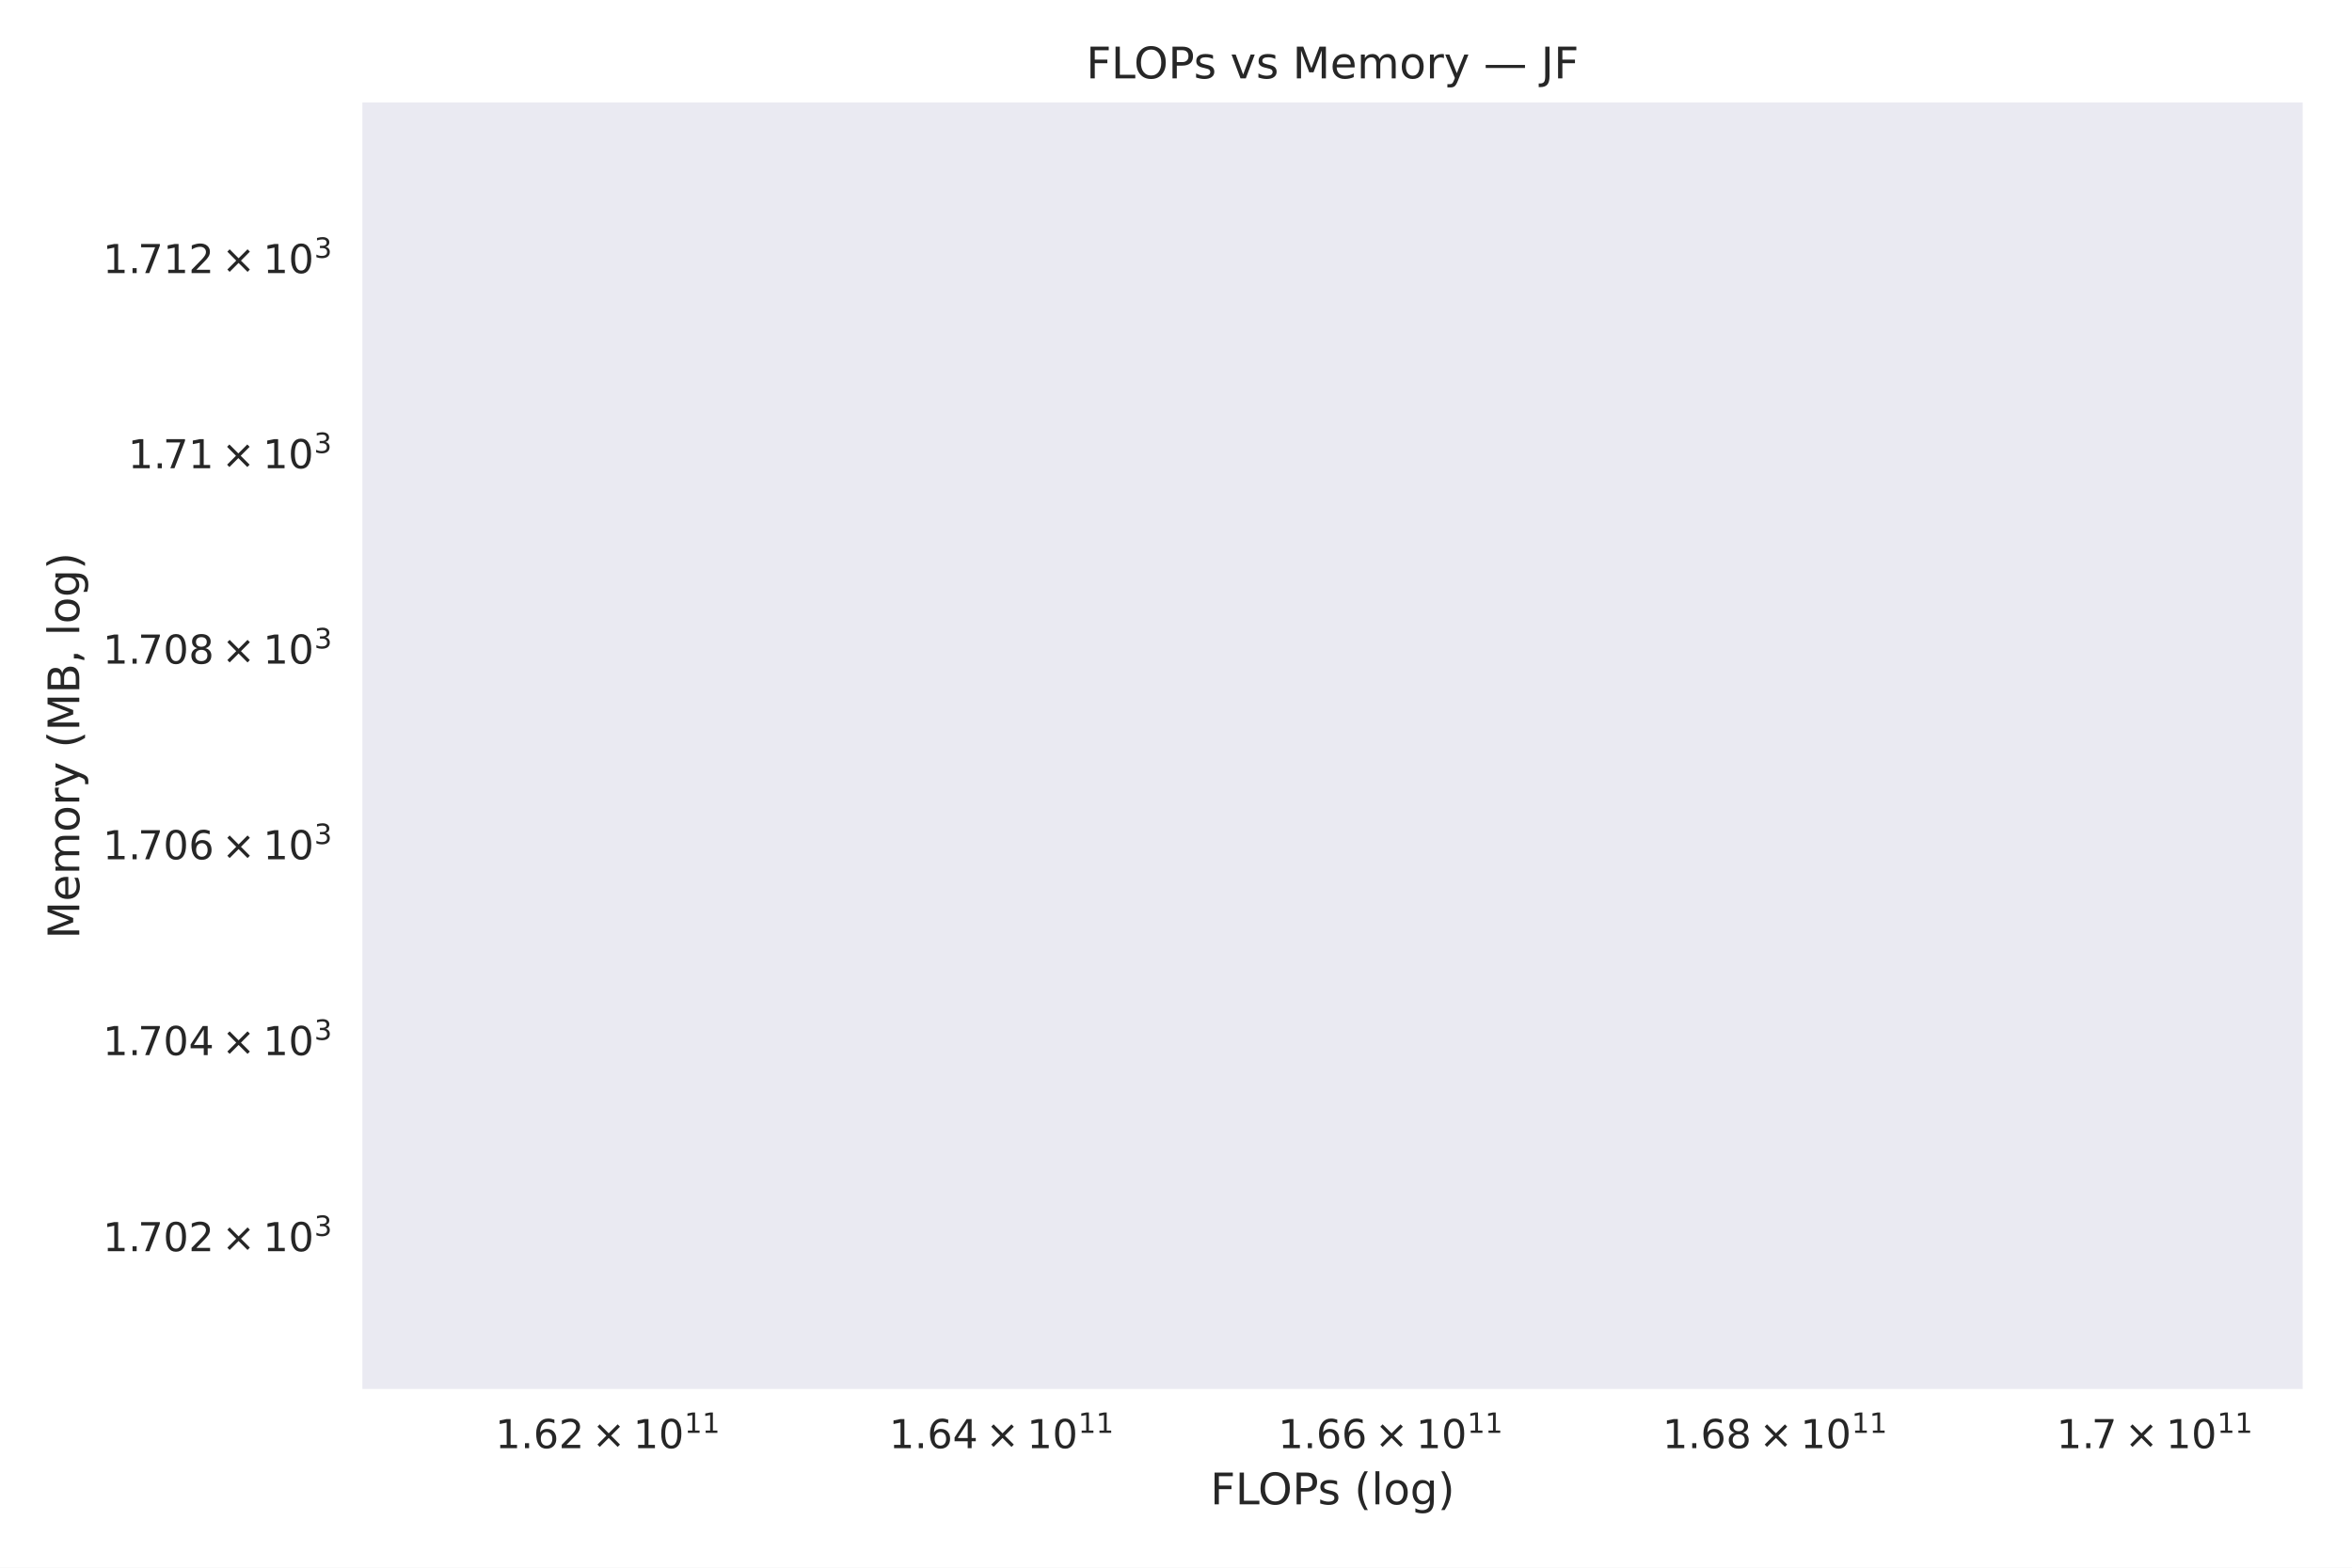
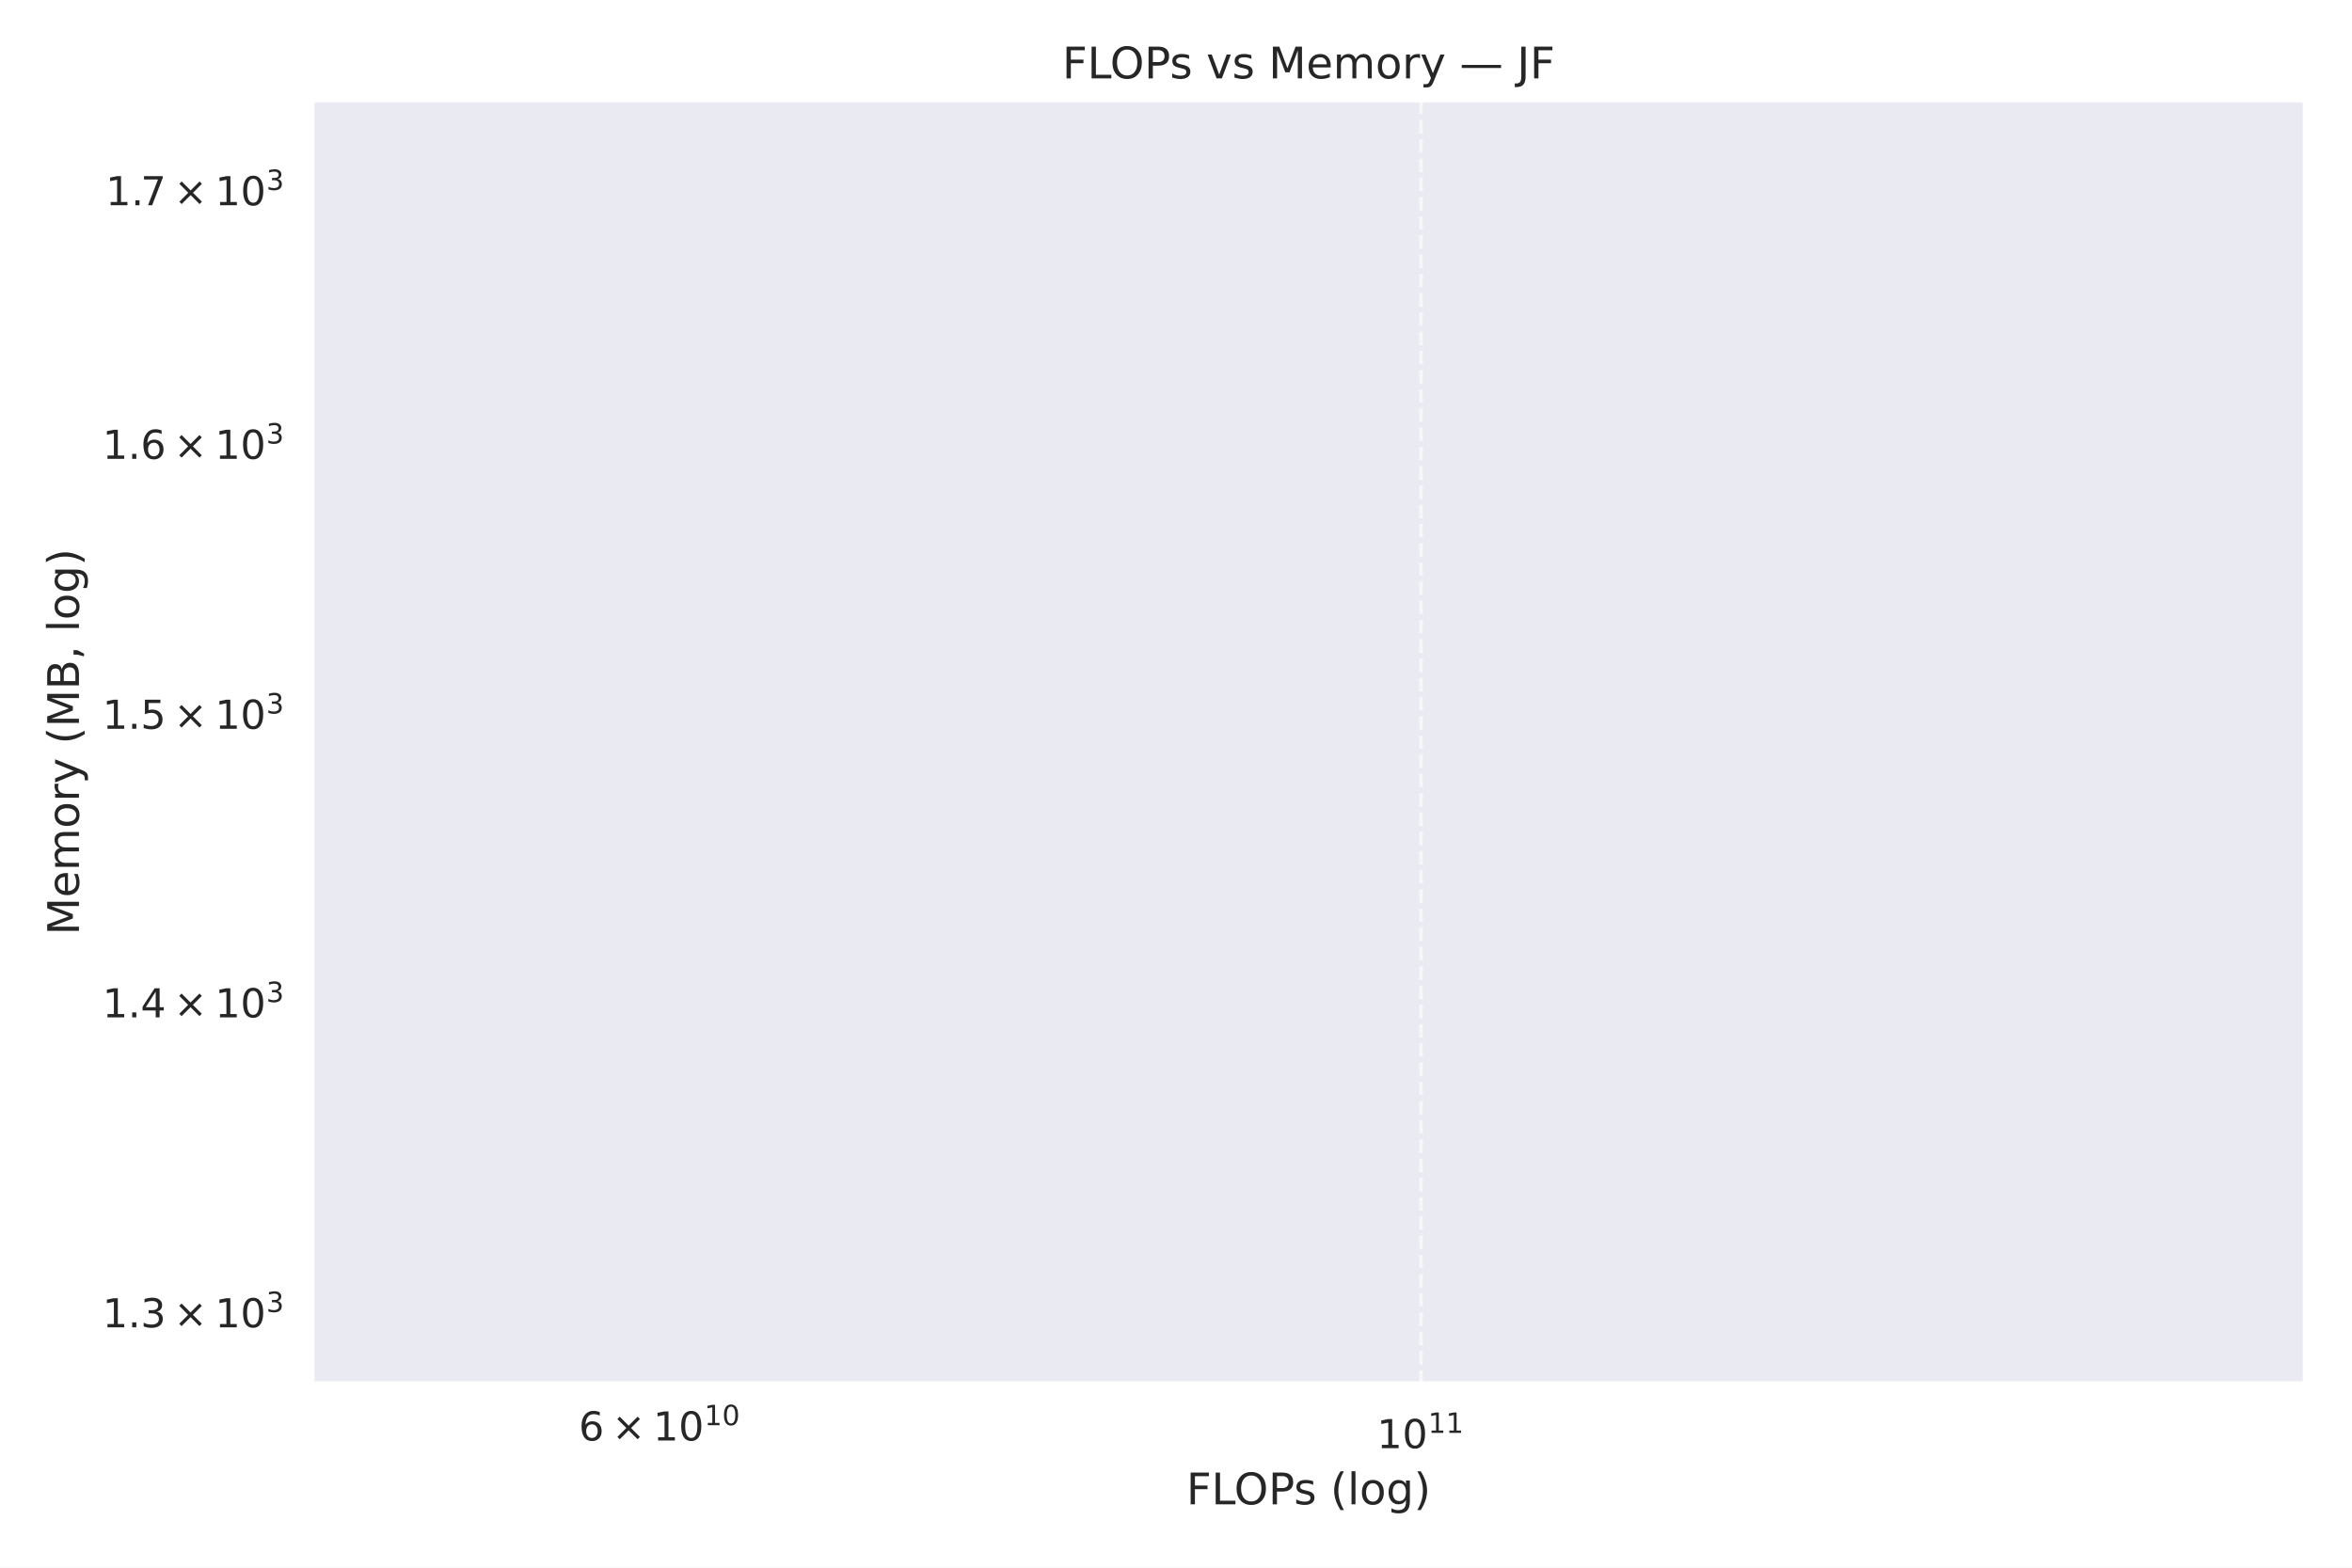
<svg xmlns="http://www.w3.org/2000/svg" xmlns:xlink="http://www.w3.org/1999/xlink" width="648pt" height="432pt" viewBox="0 0 648 432" version="1.1">
  <defs>
    <style type="text/css">*{stroke-linejoin: round; stroke-linecap: butt}</style>
  </defs>
  <g id="figure_1">
    <g id="patch_1">
      <path d="M 0 432  L 648 432  L 648 0  L 0 0  z " style="fill: #ffffff" />
    </g>
    <g id="axes_1">
      <g id="patch_2">
-         <path d="M 99.212 383.376  L 635.04 383.376  L 635.04 27.6  L 99.212 27.6  z " style="fill: #eaeaf2" />
+         <path d="M 86.026 381.276  L 635.04 381.276  L 635.04 27.6  L 86.026 27.6  z " style="fill: #eaeaf2" />
      </g>
      <g id="matplotlib.axis_1">
        <g id="xtick_1">
+           <g id="line2d_1">
+             <path d="M 391.506 381.276  L 391.506 27.6  " clip-path="url(#p2bf4496bd5)" style="fill: none; stroke-dasharray: 3.7,1.6; stroke-dashoffset: 0; stroke: #ffffff; stroke-opacity: 0.6" />
+           </g>
          <g id="text_1">
-             <g style="fill: #262626" transform="translate(136.4613 399.1343) scale(0.11 -0.11)">
+             <g style="fill: #262626" transform="translate(379.351 399.1343) scale(0.11 -0.11)">
              <defs>
                <path id="DejaVuSans-31" d="M 794 531  L 1825 531  L 1825 4091  L 703 3866  L 703 4441  L 1819 4666  L 2450 4666  L 2450 531  L 3481 531  L 3481 0  L 794 0  L 794 531  z " transform="scale(0.015625)" />
-                 <path id="DejaVuSans-2e" d="M 684 794  L 1344 794  L 1344 0  L 684 0  L 684 794  z " transform="scale(0.015625)" />
+                 <path id="DejaVuSans-30" d="M 2034 4250  Q 1547 4250 1301 3770  Q 1056 3291 1056 2328  Q 1056 1369 1301 889  Q 1547 409 2034 409  Q 2525 409 2770 889  Q 3016 1369 3016 2328  Q 3016 3291 2770 3770  Q 2525 4250 2034 4250  z M 2034 4750  Q 2819 4750 3233 4129  Q 3647 3509 3647 2328  Q 3647 1150 3233 529  Q 2819 -91 2034 -91  Q 1250 -91 836 529  Q 422 1150 422 2328  Q 422 3509 836 4129  Q 1250 4750 2034 4750  z " transform="scale(0.015625)" />
+               </defs>
+               <use xlink:href="#DejaVuSans-31" transform="translate(0 0.684375)" />
+               <use xlink:href="#DejaVuSans-30" transform="translate(63.62305 0.684375)" />
+               <use xlink:href="#DejaVuSans-31" transform="translate(128.2031 38.96563) scale(0.7)" />
+               <use xlink:href="#DejaVuSans-31" transform="translate(172.7393 38.96563) scale(0.7)" />
+             </g>
+           </g>
+         </g>
+         <g id="xtick_2" />
+         <g id="xtick_3">
+           <g id="text_2">
+             <g style="fill: #262626" transform="translate(159.4527 397.0343) scale(0.11 -0.11)">
+               <defs>
                <path id="DejaVuSans-36" d="M 2113 2584  Q 1688 2584 1439 2293  Q 1191 2003 1191 1497  Q 1191 994 1439 701  Q 1688 409 2113 409  Q 2538 409 2786 701  Q 3034 994 3034 1497  Q 3034 2003 2786 2293  Q 2538 2584 2113 2584  z M 3366 4563  L 3366 3988  Q 3128 4100 2886 4159  Q 2644 4219 2406 4219  Q 1781 4219 1451 3797  Q 1122 3375 1075 2522  Q 1259 2794 1537 2939  Q 1816 3084 2150 3084  Q 2853 3084 3261 2657  Q 3669 2231 3669 1497  Q 3669 778 3244 343  Q 2819 -91 2113 -91  Q 1303 -91 875 529  Q 447 1150 447 2328  Q 447 3434 972 4092  Q 1497 4750 2381 4750  Q 2619 4750 2861 4703  Q 3103 4656 3366 4563  z " transform="scale(0.015625)" />
-                 <path id="DejaVuSans-32" d="M 1228 531  L 3431 531  L 3431 0  L 469 0  L 469 531  Q 828 903 1448 1529  Q 2069 2156 2228 2338  Q 2531 2678 2651 2914  Q 2772 3150 2772 3378  Q 2772 3750 2511 3984  Q 2250 4219 1831 4219  Q 1534 4219 1204 4116  Q 875 4013 500 3803  L 500 4441  Q 881 4594 1212 4672  Q 1544 4750 1819 4750  Q 2544 4750 2975 4387  Q 3406 4025 3406 3419  Q 3406 3131 3298 2873  Q 3191 2616 2906 2266  Q 2828 2175 2409 1742  Q 1991 1309 1228 531  z " transform="scale(0.015625)" />
                <path id="DejaVuSans-d7" d="M 4488 3438  L 3059 2003  L 4488 575  L 4116 197  L 2681 1631  L 1247 197  L 878 575  L 2303 2003  L 878 3438  L 1247 3816  L 2681 2381  L 4116 3816  L 4488 3438  z " transform="scale(0.015625)" />
-                 <path id="DejaVuSans-30" d="M 2034 4250  Q 1547 4250 1301 3770  Q 1056 3291 1056 2328  Q 1056 1369 1301 889  Q 1547 409 2034 409  Q 2525 409 2770 889  Q 3016 1369 3016 2328  Q 3016 3291 2770 3770  Q 2525 4250 2034 4250  z M 2034 4750  Q 2819 4750 3233 4129  Q 3647 3509 3647 2328  Q 3647 1150 3233 529  Q 2819 -91 2034 -91  Q 1250 -91 836 529  Q 422 1150 422 2328  Q 422 3509 836 4129  Q 1250 4750 2034 4750  z " transform="scale(0.015625)" />
-               </defs>
-               <use xlink:href="#DejaVuSans-31" transform="translate(0 0.684375)" />
-               <use xlink:href="#DejaVuSans-2e" transform="translate(63.62305 0.684375)" />
-               <use xlink:href="#DejaVuSans-36" transform="translate(95.41016 0.684375)" />
-               <use xlink:href="#DejaVuSans-32" transform="translate(159.0332 0.684375)" />
-               <use xlink:href="#DejaVuSans-d7" transform="translate(242.1387 0.684375)" />
-               <use xlink:href="#DejaVuSans-31" transform="translate(345.4102 0.684375)" />
-               <use xlink:href="#DejaVuSans-30" transform="translate(409.0332 0.684375)" />
-               <use xlink:href="#DejaVuSans-31" transform="translate(473.6133 38.96563) scale(0.7)" />
-               <use xlink:href="#DejaVuSans-31" transform="translate(518.1494 38.96563) scale(0.7)" />
-             </g>
-           </g>
-         </g>
-         <g id="xtick_2">
-           <g id="text_2">
-             <g style="fill: #262626" transform="translate(244.9617 399.1343) scale(0.11 -0.11)">
-               <defs>
-                 <path id="DejaVuSans-34" d="M 2419 4116  L 825 1625  L 2419 1625  L 2419 4116  z M 2253 4666  L 3047 4666  L 3047 1625  L 3713 1625  L 3713 1100  L 3047 1100  L 3047 0  L 2419 0  L 2419 1100  L 313 1100  L 313 1709  L 2253 4666  z " transform="scale(0.015625)" />
-               </defs>
-               <use xlink:href="#DejaVuSans-31" transform="translate(0 0.684375)" />
-               <use xlink:href="#DejaVuSans-2e" transform="translate(63.62305 0.684375)" />
-               <use xlink:href="#DejaVuSans-36" transform="translate(95.41016 0.684375)" />
-               <use xlink:href="#DejaVuSans-34" transform="translate(159.0332 0.684375)" />
-               <use xlink:href="#DejaVuSans-d7" transform="translate(242.1387 0.684375)" />
-               <use xlink:href="#DejaVuSans-31" transform="translate(345.4102 0.684375)" />
-               <use xlink:href="#DejaVuSans-30" transform="translate(409.0332 0.684375)" />
-               <use xlink:href="#DejaVuSans-31" transform="translate(473.6133 38.96563) scale(0.7)" />
-               <use xlink:href="#DejaVuSans-31" transform="translate(518.1494 38.96563) scale(0.7)" />
-             </g>
-           </g>
-         </g>
-         <g id="xtick_3">
-           <g id="text_3">
-             <g style="fill: #262626" transform="translate(352.1469 399.1343) scale(0.11 -0.11)">
-               <use xlink:href="#DejaVuSans-31" transform="translate(0 0.684375)" />
-               <use xlink:href="#DejaVuSans-2e" transform="translate(63.62305 0.684375)" />
-               <use xlink:href="#DejaVuSans-36" transform="translate(95.41016 0.684375)" />
-               <use xlink:href="#DejaVuSans-36" transform="translate(159.0332 0.684375)" />
-               <use xlink:href="#DejaVuSans-d7" transform="translate(242.1387 0.684375)" />
-               <use xlink:href="#DejaVuSans-31" transform="translate(345.4102 0.684375)" />
-               <use xlink:href="#DejaVuSans-30" transform="translate(409.0332 0.684375)" />
-               <use xlink:href="#DejaVuSans-31" transform="translate(473.6133 38.96563) scale(0.7)" />
-               <use xlink:href="#DejaVuSans-31" transform="translate(518.1494 38.96563) scale(0.7)" />
-             </g>
-           </g>
-         </g>
-         <g id="xtick_4">
-           <g id="text_4">
-             <g style="fill: #262626" transform="translate(458.0484 399.1343) scale(0.11 -0.11)">
-               <defs>
-                 <path id="DejaVuSans-38" d="M 2034 2216  Q 1584 2216 1326 1975  Q 1069 1734 1069 1313  Q 1069 891 1326 650  Q 1584 409 2034 409  Q 2484 409 2743 651  Q 3003 894 3003 1313  Q 3003 1734 2745 1975  Q 2488 2216 2034 2216  z M 1403 2484  Q 997 2584 770 2862  Q 544 3141 544 3541  Q 544 4100 942 4425  Q 1341 4750 2034 4750  Q 2731 4750 3128 4425  Q 3525 4100 3525 3541  Q 3525 3141 3298 2862  Q 3072 2584 2669 2484  Q 3125 2378 3379 2068  Q 3634 1759 3634 1313  Q 3634 634 3220 271  Q 2806 -91 2034 -91  Q 1263 -91 848 271  Q 434 634 434 1313  Q 434 1759 690 2068  Q 947 2378 1403 2484  z M 1172 3481  Q 1172 3119 1398 2916  Q 1625 2713 2034 2713  Q 2441 2713 2670 2916  Q 2900 3119 2900 3481  Q 2900 3844 2670 4047  Q 2441 4250 2034 4250  Q 1625 4250 1398 4047  Q 1172 3844 1172 3481  z " transform="scale(0.015625)" />
-               </defs>
-               <use xlink:href="#DejaVuSans-31" transform="translate(0 0.684375)" />
-               <use xlink:href="#DejaVuSans-2e" transform="translate(63.62305 0.684375)" />
-               <use xlink:href="#DejaVuSans-36" transform="translate(95.41016 0.684375)" />
-               <use xlink:href="#DejaVuSans-38" transform="translate(159.0332 0.684375)" />
-               <use xlink:href="#DejaVuSans-d7" transform="translate(242.1387 0.684375)" />
-               <use xlink:href="#DejaVuSans-31" transform="translate(345.4102 0.684375)" />
-               <use xlink:href="#DejaVuSans-30" transform="translate(409.0332 0.684375)" />
-               <use xlink:href="#DejaVuSans-31" transform="translate(473.6133 38.96563) scale(0.7)" />
-               <use xlink:href="#DejaVuSans-31" transform="translate(518.1494 38.96563) scale(0.7)" />
-             </g>
-           </g>
-         </g>
-         <g id="xtick_5">
-           <g id="text_5">
-             <g style="fill: #262626" transform="translate(566.6017 399.1343) scale(0.11 -0.11)">
-               <defs>
-                 <path id="DejaVuSans-37" d="M 525 4666  L 3525 4666  L 3525 4397  L 1831 0  L 1172 0  L 2766 4134  L 525 4134  L 525 4666  z " transform="scale(0.015625)" />
-               </defs>
-               <use xlink:href="#DejaVuSans-31" transform="translate(0 0.684375)" />
-               <use xlink:href="#DejaVuSans-2e" transform="translate(63.62305 0.684375)" />
-               <use xlink:href="#DejaVuSans-37" transform="translate(87.66016 0.684375)" />
-               <use xlink:href="#DejaVuSans-d7" transform="translate(170.7656 0.684375)" />
-               <use xlink:href="#DejaVuSans-31" transform="translate(274.0371 0.684375)" />
-               <use xlink:href="#DejaVuSans-30" transform="translate(337.6602 0.684375)" />
-               <use xlink:href="#DejaVuSans-31" transform="translate(402.2402 38.96563) scale(0.7)" />
-               <use xlink:href="#DejaVuSans-31" transform="translate(446.7764 38.96563) scale(0.7)" />
-             </g>
-           </g>
-         </g>
-         <g id="text_6">
-           <g style="fill: #262626" transform="translate(333.4521 414.5401) scale(0.12 -0.12)">
+               </defs>
+               <use xlink:href="#DejaVuSans-36" transform="translate(0 0.765625)" />
+               <use xlink:href="#DejaVuSans-d7" transform="translate(83.10547 0.765625)" />
+               <use xlink:href="#DejaVuSans-31" transform="translate(186.377 0.765625)" />
+               <use xlink:href="#DejaVuSans-30" transform="translate(250 0.765625)" />
+               <use xlink:href="#DejaVuSans-31" transform="translate(314.5801 39.04688) scale(0.7)" />
+               <use xlink:href="#DejaVuSans-30" transform="translate(359.1162 39.04688) scale(0.7)" />
+             </g>
+           </g>
+         </g>
+         <g id="xtick_4" />
+         <g id="xtick_5" />
+         <g id="xtick_6" />
+         <g id="text_3">
+           <g style="fill: #262626" transform="translate(326.8588 414.5401) scale(0.12 -0.12)">
            <defs>
              <path id="DejaVuSans-46" d="M 628 4666  L 3309 4666  L 3309 4134  L 1259 4134  L 1259 2759  L 3109 2759  L 3109 2228  L 1259 2228  L 1259 0  L 628 0  L 628 4666  z " transform="scale(0.015625)" />
              <path id="DejaVuSans-4c" d="M 628 4666  L 1259 4666  L 1259 531  L 3531 531  L 3531 0  L 628 0  L 628 4666  z " transform="scale(0.015625)" />
              <path id="DejaVuSans-4f" d="M 2522 4238  Q 1834 4238 1429 3725  Q 1025 3213 1025 2328  Q 1025 1447 1429 934  Q 1834 422 2522 422  Q 3209 422 3611 934  Q 4013 1447 4013 2328  Q 4013 3213 3611 3725  Q 3209 4238 2522 4238  z M 2522 4750  Q 3503 4750 4090 4092  Q 4678 3434 4678 2328  Q 4678 1225 4090 567  Q 3503 -91 2522 -91  Q 1538 -91 948 565  Q 359 1222 359 2328  Q 359 3434 948 4092  Q 1538 4750 2522 4750  z " transform="scale(0.015625)" />
              <path id="DejaVuSans-50" d="M 1259 4147  L 1259 2394  L 2053 2394  Q 2494 2394 2734 2622  Q 2975 2850 2975 3272  Q 2975 3691 2734 3919  Q 2494 4147 2053 4147  L 1259 4147  z M 628 4666  L 2053 4666  Q 2838 4666 3239 4311  Q 3641 3956 3641 3272  Q 3641 2581 3239 2228  Q 2838 1875 2053 1875  L 1259 1875  L 1259 0  L 628 0  L 628 4666  z " transform="scale(0.015625)" />
              <path id="DejaVuSans-73" d="M 2834 3397  L 2834 2853  Q 2591 2978 2328 3040  Q 2066 3103 1784 3103  Q 1356 3103 1142 2972  Q 928 2841 928 2578  Q 928 2378 1081 2264  Q 1234 2150 1697 2047  L 1894 2003  Q 2506 1872 2764 1633  Q 3022 1394 3022 966  Q 3022 478 2636 193  Q 2250 -91 1575 -91  Q 1294 -91 989 -36  Q 684 19 347 128  L 347 722  Q 666 556 975 473  Q 1284 391 1588 391  Q 1994 391 2212 530  Q 2431 669 2431 922  Q 2431 1156 2273 1281  Q 2116 1406 1581 1522  L 1381 1569  Q 847 1681 609 1914  Q 372 2147 372 2553  Q 372 3047 722 3315  Q 1072 3584 1716 3584  Q 2034 3584 2315 3537  Q 2597 3491 2834 3397  z " transform="scale(0.015625)" />
              <path id="DejaVuSans-20" transform="scale(0.015625)" />
              <path id="DejaVuSans-28" d="M 1984 4856  Q 1566 4138 1362 3434  Q 1159 2731 1159 2009  Q 1159 1288 1364 580  Q 1569 -128 1984 -844  L 1484 -844  Q 1016 -109 783 600  Q 550 1309 550 2009  Q 550 2706 781 3412  Q 1013 4119 1484 4856  L 1984 4856  z " transform="scale(0.015625)" />
              <path id="DejaVuSans-6c" d="M 603 4863  L 1178 4863  L 1178 0  L 603 0  L 603 4863  z " transform="scale(0.015625)" />
              <path id="DejaVuSans-6f" d="M 1959 3097  Q 1497 3097 1228 2736  Q 959 2375 959 1747  Q 959 1119 1226 758  Q 1494 397 1959 397  Q 2419 397 2687 759  Q 2956 1122 2956 1747  Q 2956 2369 2687 2733  Q 2419 3097 1959 3097  z M 1959 3584  Q 2709 3584 3137 3096  Q 3566 2609 3566 1747  Q 3566 888 3137 398  Q 2709 -91 1959 -91  Q 1206 -91 779 398  Q 353 888 353 1747  Q 353 2609 779 3096  Q 1206 3584 1959 3584  z " transform="scale(0.015625)" />
              <path id="DejaVuSans-67" d="M 2906 1791  Q 2906 2416 2648 2759  Q 2391 3103 1925 3103  Q 1463 3103 1205 2759  Q 947 2416 947 1791  Q 947 1169 1205 825  Q 1463 481 1925 481  Q 2391 481 2648 825  Q 2906 1169 2906 1791  z M 3481 434  Q 3481 -459 3084 -895  Q 2688 -1331 1869 -1331  Q 1566 -1331 1297 -1286  Q 1028 -1241 775 -1147  L 775 -588  Q 1028 -725 1275 -790  Q 1522 -856 1778 -856  Q 2344 -856 2625 -561  Q 2906 -266 2906 331  L 2906 616  Q 2728 306 2450 153  Q 2172 0 1784 0  Q 1141 0 747 490  Q 353 981 353 1791  Q 353 2603 747 3093  Q 1141 3584 1784 3584  Q 2172 3584 2450 3431  Q 2728 3278 2906 2969  L 2906 3500  L 3481 3500  L 3481 434  z " transform="scale(0.015625)" />
              <path id="DejaVuSans-29" d="M 513 4856  L 1013 4856  Q 1481 4119 1714 3412  Q 1947 2706 1947 2009  Q 1947 1309 1714 600  Q 1481 -109 1013 -844  L 513 -844  Q 928 -128 1133 580  Q 1338 1288 1338 2009  Q 1338 2731 1133 3434  Q 928 4138 513 4856  z " transform="scale(0.015625)" />
            </defs>
            <use xlink:href="#DejaVuSans-46" />
            <use xlink:href="#DejaVuSans-4c" transform="translate(57.51953 0)" />
            <use xlink:href="#DejaVuSans-4f" transform="translate(109.6074 0)" />
            <use xlink:href="#DejaVuSans-50" transform="translate(188.3184 0)" />
            <use xlink:href="#DejaVuSans-73" transform="translate(246.8711 0)" />
            <use xlink:href="#DejaVuSans-20" transform="translate(298.9707 0)" />
            <use xlink:href="#DejaVuSans-28" transform="translate(330.7578 0)" />
            <use xlink:href="#DejaVuSans-6c" transform="translate(369.7715 0)" />
            <use xlink:href="#DejaVuSans-6f" transform="translate(397.5547 0)" />
            <use xlink:href="#DejaVuSans-67" transform="translate(458.7363 0)" />
            <use xlink:href="#DejaVuSans-29" transform="translate(522.2129 0)" />
          </g>
        </g>
      </g>
      <g id="matplotlib.axis_2">
        <g id="ytick_1">
+           <g id="text_4">
+             <g style="fill: #262626" transform="translate(28.24575 365.8445) scale(0.11 -0.11)">
+               <defs>
+                 <path id="DejaVuSans-2e" d="M 684 794  L 1344 794  L 1344 0  L 684 0  L 684 794  z " transform="scale(0.015625)" />
+                 <path id="DejaVuSans-33" d="M 2597 2516  Q 3050 2419 3304 2112  Q 3559 1806 3559 1356  Q 3559 666 3084 287  Q 2609 -91 1734 -91  Q 1441 -91 1130 -33  Q 819 25 488 141  L 488 750  Q 750 597 1062 519  Q 1375 441 1716 441  Q 2309 441 2620 675  Q 2931 909 2931 1356  Q 2931 1769 2642 2001  Q 2353 2234 1838 2234  L 1294 2234  L 1294 2753  L 1863 2753  Q 2328 2753 2575 2939  Q 2822 3125 2822 3475  Q 2822 3834 2567 4026  Q 2313 4219 1838 4219  Q 1578 4219 1281 4162  Q 984 4106 628 3988  L 628 4550  Q 988 4650 1302 4700  Q 1616 4750 1894 4750  Q 2613 4750 3031 4423  Q 3450 4097 3450 3541  Q 3450 3153 3228 2886  Q 3006 2619 2597 2516  z " transform="scale(0.015625)" />
+               </defs>
+               <use xlink:href="#DejaVuSans-31" transform="translate(0 0.765625)" />
+               <use xlink:href="#DejaVuSans-2e" transform="translate(63.62305 0.765625)" />
+               <use xlink:href="#DejaVuSans-33" transform="translate(95.41016 0.765625)" />
+               <use xlink:href="#DejaVuSans-d7" transform="translate(178.5156 0.765625)" />
+               <use xlink:href="#DejaVuSans-31" transform="translate(281.7871 0.765625)" />
+               <use xlink:href="#DejaVuSans-30" transform="translate(345.4102 0.765625)" />
+               <use xlink:href="#DejaVuSans-33" transform="translate(409.9902 39.04688) scale(0.7)" />
+             </g>
+           </g>
+         </g>
+         <g id="ytick_2">
+           <g id="text_5">
+             <g style="fill: #262626" transform="translate(28.24575 280.4291) scale(0.11 -0.11)">
+               <defs>
+                 <path id="DejaVuSans-34" d="M 2419 4116  L 825 1625  L 2419 1625  L 2419 4116  z M 2253 4666  L 3047 4666  L 3047 1625  L 3713 1625  L 3713 1100  L 3047 1100  L 3047 0  L 2419 0  L 2419 1100  L 313 1100  L 313 1709  L 2253 4666  z " transform="scale(0.015625)" />
+               </defs>
+               <use xlink:href="#DejaVuSans-31" transform="translate(0 0.765625)" />
+               <use xlink:href="#DejaVuSans-2e" transform="translate(63.62305 0.765625)" />
+               <use xlink:href="#DejaVuSans-34" transform="translate(95.41016 0.765625)" />
+               <use xlink:href="#DejaVuSans-d7" transform="translate(178.5156 0.765625)" />
+               <use xlink:href="#DejaVuSans-31" transform="translate(281.7871 0.765625)" />
+               <use xlink:href="#DejaVuSans-30" transform="translate(345.4102 0.765625)" />
+               <use xlink:href="#DejaVuSans-33" transform="translate(409.9902 39.04688) scale(0.7)" />
+             </g>
+           </g>
+         </g>
+         <g id="ytick_3">
+           <g id="text_6">
+             <g style="fill: #262626" transform="translate(28.24575 200.9093) scale(0.11 -0.11)">
+               <defs>
+                 <path id="DejaVuSans-35" d="M 691 4666  L 3169 4666  L 3169 4134  L 1269 4134  L 1269 2991  Q 1406 3038 1543 3061  Q 1681 3084 1819 3084  Q 2600 3084 3056 2656  Q 3513 2228 3513 1497  Q 3513 744 3044 326  Q 2575 -91 1722 -91  Q 1428 -91 1123 -41  Q 819 9 494 109  L 494 744  Q 775 591 1075 516  Q 1375 441 1709 441  Q 2250 441 2565 725  Q 2881 1009 2881 1497  Q 2881 1984 2565 2268  Q 2250 2553 1709 2553  Q 1456 2553 1204 2497  Q 953 2441 691 2322  L 691 4666  z " transform="scale(0.015625)" />
+               </defs>
+               <use xlink:href="#DejaVuSans-31" transform="translate(0 0.765625)" />
+               <use xlink:href="#DejaVuSans-2e" transform="translate(63.62305 0.765625)" />
+               <use xlink:href="#DejaVuSans-35" transform="translate(95.41016 0.765625)" />
+               <use xlink:href="#DejaVuSans-d7" transform="translate(178.5156 0.765625)" />
+               <use xlink:href="#DejaVuSans-31" transform="translate(281.7871 0.765625)" />
+               <use xlink:href="#DejaVuSans-30" transform="translate(345.4102 0.765625)" />
+               <use xlink:href="#DejaVuSans-33" transform="translate(409.9902 39.04688) scale(0.7)" />
+             </g>
+           </g>
+         </g>
+         <g id="ytick_4">
          <g id="text_7">
-             <g style="fill: #262626" transform="translate(28.34242 344.8717) scale(0.11 -0.11)">
-               <defs>
-                 <path id="DejaVuSans-33" d="M 2597 2516  Q 3050 2419 3304 2112  Q 3559 1806 3559 1356  Q 3559 666 3084 287  Q 2609 -91 1734 -91  Q 1441 -91 1130 -33  Q 819 25 488 141  L 488 750  Q 750 597 1062 519  Q 1375 441 1716 441  Q 2309 441 2620 675  Q 2931 909 2931 1356  Q 2931 1769 2642 2001  Q 2353 2234 1838 2234  L 1294 2234  L 1294 2753  L 1863 2753  Q 2328 2753 2575 2939  Q 2822 3125 2822 3475  Q 2822 3834 2567 4026  Q 2313 4219 1838 4219  Q 1578 4219 1281 4162  Q 984 4106 628 3988  L 628 4550  Q 988 4650 1302 4700  Q 1616 4750 1894 4750  Q 2613 4750 3031 4423  Q 3450 4097 3450 3541  Q 3450 3153 3228 2886  Q 3006 2619 2597 2516  z " transform="scale(0.015625)" />
+             <g style="fill: #262626" transform="translate(28.24575 126.5235) scale(0.11 -0.11)">
+               <use xlink:href="#DejaVuSans-31" transform="translate(0 0.765625)" />
+               <use xlink:href="#DejaVuSans-2e" transform="translate(63.62305 0.765625)" />
+               <use xlink:href="#DejaVuSans-36" transform="translate(95.41016 0.765625)" />
+               <use xlink:href="#DejaVuSans-d7" transform="translate(178.5156 0.765625)" />
+               <use xlink:href="#DejaVuSans-31" transform="translate(281.7871 0.765625)" />
+               <use xlink:href="#DejaVuSans-30" transform="translate(345.4102 0.765625)" />
+               <use xlink:href="#DejaVuSans-33" transform="translate(409.9902 39.04688) scale(0.7)" />
+             </g>
+           </g>
+         </g>
+         <g id="ytick_5">
+           <g id="text_8">
+             <g style="fill: #262626" transform="translate(29.12575 56.64878) scale(0.11 -0.11)">
+               <defs>
+                 <path id="DejaVuSans-37" d="M 525 4666  L 3525 4666  L 3525 4397  L 1831 0  L 1172 0  L 2766 4134  L 525 4134  L 525 4666  z " transform="scale(0.015625)" />
              </defs>
              <use xlink:href="#DejaVuSans-31" transform="translate(0 0.765625)" />
              <use xlink:href="#DejaVuSans-2e" transform="translate(63.62305 0.765625)" />
              <use xlink:href="#DejaVuSans-37" transform="translate(87.66016 0.765625)" />
-               <use xlink:href="#DejaVuSans-30" transform="translate(151.2832 0.765625)" />
-               <use xlink:href="#DejaVuSans-32" transform="translate(214.9062 0.765625)" />
-               <use xlink:href="#DejaVuSans-d7" transform="translate(298.0117 0.765625)" />
-               <use xlink:href="#DejaVuSans-31" transform="translate(401.2832 0.765625)" />
-               <use xlink:href="#DejaVuSans-30" transform="translate(464.9062 0.765625)" />
-               <use xlink:href="#DejaVuSans-33" transform="translate(529.4863 39.04688) scale(0.7)" />
-             </g>
-           </g>
-         </g>
-         <g id="ytick_2">
-           <g id="text_8">
-             <g style="fill: #262626" transform="translate(28.34242 290.8393) scale(0.11 -0.11)">
-               <use xlink:href="#DejaVuSans-31" transform="translate(0 0.765625)" />
-               <use xlink:href="#DejaVuSans-2e" transform="translate(63.62305 0.765625)" />
-               <use xlink:href="#DejaVuSans-37" transform="translate(87.66016 0.765625)" />
-               <use xlink:href="#DejaVuSans-30" transform="translate(151.2832 0.765625)" />
-               <use xlink:href="#DejaVuSans-34" transform="translate(214.9062 0.765625)" />
-               <use xlink:href="#DejaVuSans-d7" transform="translate(298.0117 0.765625)" />
-               <use xlink:href="#DejaVuSans-31" transform="translate(401.2832 0.765625)" />
-               <use xlink:href="#DejaVuSans-30" transform="translate(464.9062 0.765625)" />
-               <use xlink:href="#DejaVuSans-33" transform="translate(529.4863 39.04688) scale(0.7)" />
-             </g>
-           </g>
-         </g>
-         <g id="ytick_3">
-           <g id="text_9">
-             <g style="fill: #262626" transform="translate(28.34242 236.8702) scale(0.11 -0.11)">
-               <use xlink:href="#DejaVuSans-31" transform="translate(0 0.765625)" />
-               <use xlink:href="#DejaVuSans-2e" transform="translate(63.62305 0.765625)" />
-               <use xlink:href="#DejaVuSans-37" transform="translate(87.66016 0.765625)" />
-               <use xlink:href="#DejaVuSans-30" transform="translate(151.2832 0.765625)" />
-               <use xlink:href="#DejaVuSans-36" transform="translate(214.9062 0.765625)" />
-               <use xlink:href="#DejaVuSans-d7" transform="translate(298.0117 0.765625)" />
-               <use xlink:href="#DejaVuSans-31" transform="translate(401.2832 0.765625)" />
-               <use xlink:href="#DejaVuSans-30" transform="translate(464.9062 0.765625)" />
-               <use xlink:href="#DejaVuSans-33" transform="translate(529.4863 39.04688) scale(0.7)" />
-             </g>
-           </g>
-         </g>
-         <g id="ytick_4">
-           <g id="text_10">
-             <g style="fill: #262626" transform="translate(28.34242 182.9643) scale(0.11 -0.11)">
-               <use xlink:href="#DejaVuSans-31" transform="translate(0 0.765625)" />
-               <use xlink:href="#DejaVuSans-2e" transform="translate(63.62305 0.765625)" />
-               <use xlink:href="#DejaVuSans-37" transform="translate(87.66016 0.765625)" />
-               <use xlink:href="#DejaVuSans-30" transform="translate(151.2832 0.765625)" />
-               <use xlink:href="#DejaVuSans-38" transform="translate(214.9062 0.765625)" />
-               <use xlink:href="#DejaVuSans-d7" transform="translate(298.0117 0.765625)" />
-               <use xlink:href="#DejaVuSans-31" transform="translate(401.2832 0.765625)" />
-               <use xlink:href="#DejaVuSans-30" transform="translate(464.9062 0.765625)" />
-               <use xlink:href="#DejaVuSans-33" transform="translate(529.4863 39.04688) scale(0.7)" />
-             </g>
-           </g>
-         </g>
-         <g id="ytick_5">
-           <g id="text_11">
-             <g style="fill: #262626" transform="translate(35.27242 129.1215) scale(0.11 -0.11)">
-               <use xlink:href="#DejaVuSans-31" transform="translate(0 0.765625)" />
-               <use xlink:href="#DejaVuSans-2e" transform="translate(63.62305 0.765625)" />
-               <use xlink:href="#DejaVuSans-37" transform="translate(87.66016 0.765625)" />
-               <use xlink:href="#DejaVuSans-31" transform="translate(151.2832 0.765625)" />
-               <use xlink:href="#DejaVuSans-d7" transform="translate(234.3887 0.765625)" />
-               <use xlink:href="#DejaVuSans-31" transform="translate(337.6602 0.765625)" />
-               <use xlink:href="#DejaVuSans-30" transform="translate(401.2832 0.765625)" />
-               <use xlink:href="#DejaVuSans-33" transform="translate(465.8633 39.04688) scale(0.7)" />
-             </g>
-           </g>
-         </g>
-         <g id="ytick_6">
-           <g id="text_12">
-             <g style="fill: #262626" transform="translate(28.34242 75.34172) scale(0.11 -0.11)">
-               <use xlink:href="#DejaVuSans-31" transform="translate(0 0.765625)" />
-               <use xlink:href="#DejaVuSans-2e" transform="translate(63.62305 0.765625)" />
-               <use xlink:href="#DejaVuSans-37" transform="translate(87.66016 0.765625)" />
-               <use xlink:href="#DejaVuSans-31" transform="translate(151.2832 0.765625)" />
-               <use xlink:href="#DejaVuSans-32" transform="translate(214.9062 0.765625)" />
-               <use xlink:href="#DejaVuSans-d7" transform="translate(298.0117 0.765625)" />
-               <use xlink:href="#DejaVuSans-31" transform="translate(401.2832 0.765625)" />
-               <use xlink:href="#DejaVuSans-30" transform="translate(464.9062 0.765625)" />
-               <use xlink:href="#DejaVuSans-33" transform="translate(529.4863 39.04688) scale(0.7)" />
-             </g>
-           </g>
-         </g>
-         <g id="text_13">
-           <g style="fill: #262626" transform="translate(21.8468 258.7333) rotate(-90) scale(0.12 -0.12)">
+               <use xlink:href="#DejaVuSans-d7" transform="translate(170.7656 0.765625)" />
+               <use xlink:href="#DejaVuSans-31" transform="translate(274.0371 0.765625)" />
+               <use xlink:href="#DejaVuSans-30" transform="translate(337.6602 0.765625)" />
+               <use xlink:href="#DejaVuSans-33" transform="translate(402.2402 39.04688) scale(0.7)" />
+             </g>
+           </g>
+         </g>
+         <g id="text_9">
+           <g style="fill: #262626" transform="translate(21.75013 257.6833) rotate(-90) scale(0.12 -0.12)">
            <defs>
              <path id="DejaVuSans-4d" d="M 628 4666  L 1569 4666  L 2759 1491  L 3956 4666  L 4897 4666  L 4897 0  L 4281 0  L 4281 4097  L 3078 897  L 2444 897  L 1241 4097  L 1241 0  L 628 0  L 628 4666  z " transform="scale(0.015625)" />
              <path id="DejaVuSans-65" d="M 3597 1894  L 3597 1613  L 953 1613  Q 991 1019 1311 708  Q 1631 397 2203 397  Q 2534 397 2845 478  Q 3156 559 3463 722  L 3463 178  Q 3153 47 2828 -22  Q 2503 -91 2169 -91  Q 1331 -91 842 396  Q 353 884 353 1716  Q 353 2575 817 3079  Q 1281 3584 2069 3584  Q 2775 3584 3186 3129  Q 3597 2675 3597 1894  z M 3022 2063  Q 3016 2534 2758 2815  Q 2500 3097 2075 3097  Q 1594 3097 1305 2825  Q 1016 2553 972 2059  L 3022 2063  z " transform="scale(0.015625)" />
              <path id="DejaVuSans-6d" d="M 3328 2828  Q 3544 3216 3844 3400  Q 4144 3584 4550 3584  Q 5097 3584 5394 3201  Q 5691 2819 5691 2113  L 5691 0  L 5113 0  L 5113 2094  Q 5113 2597 4934 2840  Q 4756 3084 4391 3084  Q 3944 3084 3684 2787  Q 3425 2491 3425 1978  L 3425 0  L 2847 0  L 2847 2094  Q 2847 2600 2669 2842  Q 2491 3084 2119 3084  Q 1678 3084 1418 2786  Q 1159 2488 1159 1978  L 1159 0  L 581 0  L 581 3500  L 1159 3500  L 1159 2956  Q 1356 3278 1631 3431  Q 1906 3584 2284 3584  Q 2666 3584 2933 3390  Q 3200 3197 3328 2828  z " transform="scale(0.015625)" />
              <path id="DejaVuSans-72" d="M 2631 2963  Q 2534 3019 2420 3045  Q 2306 3072 2169 3072  Q 1681 3072 1420 2755  Q 1159 2438 1159 1844  L 1159 0  L 581 0  L 581 3500  L 1159 3500  L 1159 2956  Q 1341 3275 1631 3429  Q 1922 3584 2338 3584  Q 2397 3584 2469 3576  Q 2541 3569 2628 3553  L 2631 2963  z " transform="scale(0.015625)" />
              <path id="DejaVuSans-79" d="M 2059 -325  Q 1816 -950 1584 -1140  Q 1353 -1331 966 -1331  L 506 -1331  L 506 -850  L 844 -850  Q 1081 -850 1212 -737  Q 1344 -625 1503 -206  L 1606 56  L 191 3500  L 800 3500  L 1894 763  L 2988 3500  L 3597 3500  L 2059 -325  z " transform="scale(0.015625)" />
              <path id="DejaVuSans-42" d="M 1259 2228  L 1259 519  L 2272 519  Q 2781 519 3026 730  Q 3272 941 3272 1375  Q 3272 1813 3026 2020  Q 2781 2228 2272 2228  L 1259 2228  z M 1259 4147  L 1259 2741  L 2194 2741  Q 2656 2741 2882 2914  Q 3109 3088 3109 3444  Q 3109 3797 2882 3972  Q 2656 4147 2194 4147  L 1259 4147  z M 628 4666  L 2241 4666  Q 2963 4666 3353 4366  Q 3744 4066 3744 3513  Q 3744 3084 3544 2831  Q 3344 2578 2956 2516  Q 3422 2416 3680 2098  Q 3938 1781 3938 1306  Q 3938 681 3513 340  Q 3088 0 2303 0  L 628 0  L 628 4666  z " transform="scale(0.015625)" />
              <path id="DejaVuSans-2c" d="M 750 794  L 1409 794  L 1409 256  L 897 -744  L 494 -744  L 750 256  L 750 794  z " transform="scale(0.015625)" />
            </defs>
            <use xlink:href="#DejaVuSans-4d" />
            <use xlink:href="#DejaVuSans-65" transform="translate(86.2793 0)" />
            <use xlink:href="#DejaVuSans-6d" transform="translate(147.8027 0)" />
            <use xlink:href="#DejaVuSans-6f" transform="translate(245.2148 0)" />
            <use xlink:href="#DejaVuSans-72" transform="translate(306.3965 0)" />
            <use xlink:href="#DejaVuSans-79" transform="translate(347.5098 0)" />
            <use xlink:href="#DejaVuSans-20" transform="translate(406.6895 0)" />
            <use xlink:href="#DejaVuSans-28" transform="translate(438.4766 0)" />
            <use xlink:href="#DejaVuSans-4d" transform="translate(477.4902 0)" />
            <use xlink:href="#DejaVuSans-42" transform="translate(563.7695 0)" />
            <use xlink:href="#DejaVuSans-2c" transform="translate(632.373 0)" />
            <use xlink:href="#DejaVuSans-20" transform="translate(664.1602 0)" />
            <use xlink:href="#DejaVuSans-6c" transform="translate(695.9473 0)" />
            <use xlink:href="#DejaVuSans-6f" transform="translate(723.7305 0)" />
            <use xlink:href="#DejaVuSans-67" transform="translate(784.9121 0)" />
            <use xlink:href="#DejaVuSans-29" transform="translate(848.3887 0)" />
          </g>
        </g>
      </g>
      <g id="PathCollection_1">
        <defs>
-           <path id="C0_0_7069353fc9" d="M 0 5.477  C 1.453 5.477 2.846 4.9 3.873 3.873  C 4.9 2.846 5.477 1.453 5.477 -0  C 5.477 -1.453 4.9 -2.846 3.873 -3.873  C 2.846 -4.9 1.453 -5.477 0 -5.477  C -1.453 -5.477 -2.846 -4.9 -3.873 -3.873  C -4.9 -2.846 -5.477 -1.453 -5.477 0  C -5.477 1.453 -4.9 2.846 -3.873 3.873  C -2.846 4.9 -1.453 5.477 0 5.477  z " />
+           <path id="C0_0_291c96385c" d="M 0 5.477  C 1.453 5.477 2.846 4.9 3.873 3.873  C 4.9 2.846 5.477 1.453 5.477 -0  C 5.477 -1.453 4.9 -2.846 3.873 -3.873  C 2.846 -4.9 1.453 -5.477 0 -5.477  C -1.453 -5.477 -2.846 -4.9 -3.873 -3.873  C -4.9 -2.846 -5.477 -1.453 -5.477 0  C -5.477 1.453 -4.9 2.846 -3.873 3.873  C -2.846 4.9 -1.453 5.477 0 5.477  z " />
        </defs>
      </g>
      <g id="patch_3">
-         <path d="M 99.212 383.376  L 99.212 27.6  " style="fill: none; stroke: #ffffff; stroke-width: 1.25; stroke-linejoin: miter; stroke-linecap: square" />
+         <path d="M 86.026 381.276  L 86.026 27.6  " style="fill: none; stroke: #ffffff; stroke-width: 1.25; stroke-linejoin: miter; stroke-linecap: square" />
      </g>
      <g id="patch_4">
-         <path d="M 635.04 383.376  L 635.04 27.6  " style="fill: none; stroke: #ffffff; stroke-width: 1.25; stroke-linejoin: miter; stroke-linecap: square" />
+         <path d="M 635.04 381.276  L 635.04 27.6  " style="fill: none; stroke: #ffffff; stroke-width: 1.25; stroke-linejoin: miter; stroke-linecap: square" />
      </g>
      <g id="patch_5">
-         <path d="M 99.212 383.376  L 635.04 383.376  " style="fill: none; stroke: #ffffff; stroke-width: 1.25; stroke-linejoin: miter; stroke-linecap: square" />
+         <path d="M 86.026 381.276  L 635.04 381.276  " style="fill: none; stroke: #ffffff; stroke-width: 1.25; stroke-linejoin: miter; stroke-linecap: square" />
      </g>
      <g id="patch_6">
-         <path d="M 99.212 27.6  L 635.04 27.6  " style="fill: none; stroke: #ffffff; stroke-width: 1.25; stroke-linejoin: miter; stroke-linecap: square" />
-       </g>
-       <g id="text_14">
-         <g style="fill: #262626" transform="translate(299.2606 21.6) scale(0.12 -0.12)">
+         <path d="M 86.026 27.6  L 635.04 27.6  " style="fill: none; stroke: #ffffff; stroke-width: 1.25; stroke-linejoin: miter; stroke-linecap: square" />
+       </g>
+       <g id="text_10">
+         <g style="fill: #262626" transform="translate(292.6673 21.6) scale(0.12 -0.12)">
          <defs>
            <path id="DejaVuSans-76" d="M 191 3500  L 800 3500  L 1894 563  L 2988 3500  L 3597 3500  L 2284 0  L 1503 0  L 191 3500  z " transform="scale(0.015625)" />
            <path id="DejaVuSans-2014" d="M 313 1978  L 6088 1978  L 6088 1528  L 313 1528  L 313 1978  z " transform="scale(0.015625)" />
            <path id="DejaVuSans-4a" d="M 628 4666  L 1259 4666  L 1259 325  Q 1259 -519 939 -900  Q 619 -1281 -91 -1281  L -331 -1281  L -331 -750  L -134 -750  Q 284 -750 456 -515  Q 628 -281 628 325  L 628 4666  z " transform="scale(0.015625)" />
          </defs>
          <use xlink:href="#DejaVuSans-46" />
          <use xlink:href="#DejaVuSans-4c" transform="translate(57.51953 0)" />
          <use xlink:href="#DejaVuSans-4f" transform="translate(109.6074 0)" />
          <use xlink:href="#DejaVuSans-50" transform="translate(188.3184 0)" />
          <use xlink:href="#DejaVuSans-73" transform="translate(246.8711 0)" />
          <use xlink:href="#DejaVuSans-20" transform="translate(298.9707 0)" />
          <use xlink:href="#DejaVuSans-76" transform="translate(330.7578 0)" />
          <use xlink:href="#DejaVuSans-73" transform="translate(389.9375 0)" />
          <use xlink:href="#DejaVuSans-20" transform="translate(442.0371 0)" />
          <use xlink:href="#DejaVuSans-4d" transform="translate(473.8242 0)" />
          <use xlink:href="#DejaVuSans-65" transform="translate(560.1035 0)" />
          <use xlink:href="#DejaVuSans-6d" transform="translate(621.627 0)" />
          <use xlink:href="#DejaVuSans-6f" transform="translate(719.0391 0)" />
          <use xlink:href="#DejaVuSans-72" transform="translate(780.2207 0)" />
          <use xlink:href="#DejaVuSans-79" transform="translate(821.334 0)" />
          <use xlink:href="#DejaVuSans-20" transform="translate(880.5137 0)" />
          <use xlink:href="#DejaVuSans-2014" transform="translate(912.3008 0)" />
          <use xlink:href="#DejaVuSans-20" transform="translate(1012.301 0)" />
          <use xlink:href="#DejaVuSans-4a" transform="translate(1044.088 0)" />
          <use xlink:href="#DejaVuSans-46" transform="translate(1073.58 0)" />
        </g>
      </g>
    </g>
  </g>
+   <defs>
+     <clipPath id="p2bf4496bd5">
+       <rect x="86.026" y="27.6" width="549.014" height="353.676" />
+     </clipPath>
+   </defs>
</svg>
